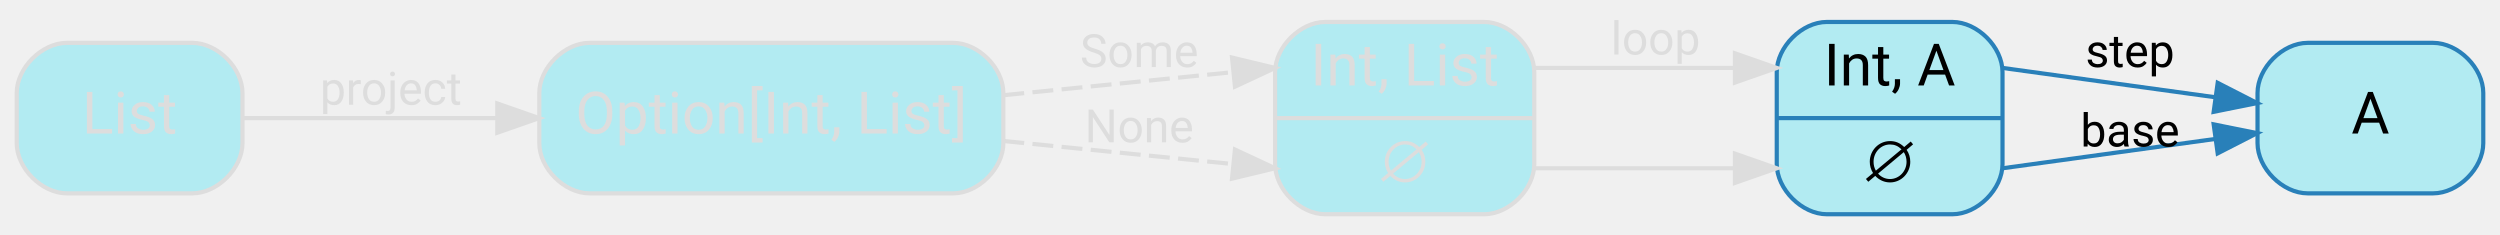
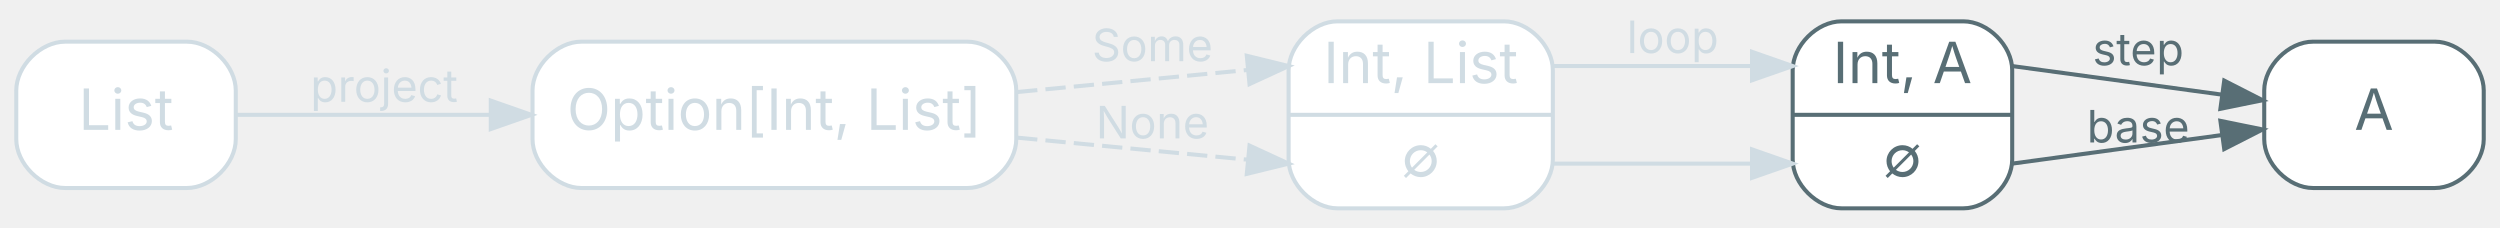
- <svg xmlns="http://www.w3.org/2000/svg" width="598pt" height="56pt" viewBox="0.00 0.00 598.00 55.50">
+ <svg xmlns="http://www.w3.org/2000/svg" width="615pt" height="56pt" viewBox="0.00 0.00 615.00 55.50">
  <g id="graph0" class="graph" transform="scale(1 1) rotate(0) translate(4 51.5)">
-     <g id="node1" class="node">
-       <path fill="#b2ebf2" stroke="#dddddd" d="M313,-0.5C313,-0.5 351,-0.5 351,-0.5 357,-0.5 363,-6.5 363,-12.5 363,-12.5 363,-34.5 363,-34.5 363,-40.5 357,-46.5 351,-46.5 351,-46.5 313,-46.5 313,-46.5 307,-46.5 301,-40.5 301,-34.5 301,-34.5 301,-12.5 301,-12.5 301,-6.5 307,-0.5 313,-0.5" />
-       <text text-anchor="middle" x="332" y="-31.3" font-family="Segoe UI,Roboto,Helvetica,Arial,sans-serif" font-size="14.00" fill="#dddddd">Int, List</text>
-       <polyline fill="none" stroke="#dddddd" points="301,-23.5 363,-23.5 " />
-       <text text-anchor="middle" x="332" y="-8.3" font-family="Segoe UI,Roboto,Helvetica,Arial,sans-serif" font-size="14.00" fill="#dddddd">∅</text>
+     <g id="node1" class="node disabled">
+       <path fill="#ffffff" stroke="#d0dce3" d="M325,-0.5C325,-0.5 366,-0.5 366,-0.5 372,-0.5 378,-6.5 378,-12.5 378,-12.5 378,-34.5 378,-34.5 378,-40.5 372,-46.5 366,-46.5 366,-46.5 325,-46.5 325,-46.5 319,-46.5 313,-40.5 313,-34.5 313,-34.5 313,-12.5 313,-12.5 313,-6.5 319,-0.5 325,-0.5" />
+       <text text-anchor="middle" x="345.5" y="-31.3" font-family="Inter,Arial" font-size="14.00" fill="#d0dce3">Int, List</text>
+       <polyline fill="none" stroke="#d0dce3" points="313,-23.5 378,-23.5 " />
+       <text text-anchor="middle" x="345.5" y="-8.3" font-family="Inter,Arial" font-size="14.00" fill="#d0dce3">∅</text>
    </g>
    <g id="node2" class="node">
-       <path fill="#b2ebf2" stroke="#2980b9" d="M433,-0.5C433,-0.5 463,-0.5 463,-0.5 469,-0.5 475,-6.5 475,-12.5 475,-12.5 475,-34.5 475,-34.5 475,-40.5 469,-46.5 463,-46.5 463,-46.5 433,-46.5 433,-46.5 427,-46.5 421,-40.5 421,-34.5 421,-34.5 421,-12.5 421,-12.5 421,-6.5 427,-0.5 433,-0.5" />
-       <text text-anchor="middle" x="448" y="-31.3" font-family="Segoe UI,Roboto,Helvetica,Arial,sans-serif" font-size="14.00" fill="#000000">Int, A</text>
-       <polyline fill="none" stroke="#2980b9" points="421,-23.5 475,-23.5 " />
-       <text text-anchor="middle" x="448" y="-8.3" font-family="Segoe UI,Roboto,Helvetica,Arial,sans-serif" font-size="14.00" fill="#000000">∅</text>
+       <path fill="#ffffff" stroke="#586e75" d="M449,-0.5C449,-0.5 479,-0.5 479,-0.5 485,-0.5 491,-6.5 491,-12.5 491,-12.5 491,-34.5 491,-34.5 491,-40.5 485,-46.5 479,-46.5 479,-46.5 449,-46.5 449,-46.5 443,-46.5 437,-40.5 437,-34.5 437,-34.5 437,-12.5 437,-12.5 437,-6.5 443,-0.5 449,-0.5" />
+       <text text-anchor="middle" x="464" y="-31.3" font-family="Inter,Arial" font-size="14.00" fill="#586e75">Int, A</text>
+       <polyline fill="none" stroke="#586e75" points="437,-23.5 491,-23.5 " />
+       <text text-anchor="middle" x="464" y="-8.3" font-family="Inter,Arial" font-size="14.00" fill="#586e75">∅</text>
    </g>
-     <g id="edge4" class="edge">
-       <path fill="none" stroke="#dddddd" d="M363,-35.5C363,-35.5 394.28,-35.5 410.9,-35.5" />
-       <polygon fill="#dddddd" stroke="#dddddd" points="411,-39 421,-35.5 411,-32 411,-39" />
-       <text text-anchor="middle" x="392" y="-38.7" font-family="Segoe UI,Roboto,Helvetica,Arial,sans-serif" font-size="11.00" fill="#dddddd">loop</text>
+     <g id="edge4" class="edge disabled">
+       <path fill="none" stroke="#d0dce3" d="M378,-35.5C378,-35.5 410.16,-35.5 426.99,-35.5" />
+       <polygon fill="#d0dce3" stroke="#d0dce3" points="427,-39 437,-35.5 427,-32 427,-39" />
+       <text text-anchor="middle" x="407.5" y="-38.7" font-family="Inter,Arial" font-size="11.00" fill="#d0dce3">loop</text>
    </g>
-     <g id="edge5" class="edge">
-       <path fill="none" stroke="#dddddd" d="M363,-11.5C363,-11.5 394.28,-11.5 410.9,-11.5" />
-       <polygon fill="#dddddd" stroke="#dddddd" points="411,-15 421,-11.5 411,-8 411,-15" />
+     <g id="edge5" class="edge disabled">
+       <path fill="none" stroke="#d0dce3" d="M378,-11.5C378,-11.5 410.16,-11.5 426.99,-11.5" />
+       <polygon fill="#d0dce3" stroke="#d0dce3" points="427,-15 437,-11.5 427,-8 427,-15" />
    </g>
-     <g id="node4" class="node">
-       <path fill="#b2ebf2" stroke="#2980b9" d="M578,-41.5C578,-41.5 548,-41.5 548,-41.5 542,-41.5 536,-35.5 536,-29.5 536,-29.5 536,-17.5 536,-17.5 536,-11.5 542,-5.5 548,-5.5 548,-5.5 578,-5.5 578,-5.5 584,-5.5 590,-11.5 590,-17.5 590,-17.5 590,-29.5 590,-29.5 590,-35.5 584,-41.5 578,-41.5" />
-       <text text-anchor="middle" x="563" y="-19.8" font-family="Segoe UI,Roboto,Helvetica,Arial,sans-serif" font-size="14.00" fill="#000000">A</text>
+     <g id="node5" class="node">
+       <path fill="#ffffff" stroke="#586e75" d="M595,-41.5C595,-41.5 565,-41.5 565,-41.5 559,-41.5 553,-35.5 553,-29.5 553,-29.5 553,-17.5 553,-17.5 553,-11.5 559,-5.5 565,-5.5 565,-5.5 595,-5.5 595,-5.5 601,-5.5 607,-11.5 607,-17.5 607,-17.5 607,-29.5 607,-29.5 607,-35.5 601,-41.5 595,-41.5" />
+       <text text-anchor="middle" x="580" y="-19.8" font-family="Inter,Arial" font-size="14.00" fill="#586e75">A</text>
    </g>
    <g id="edge6" class="edge">
-       <path fill="none" stroke="#2980b9" d="M475,-35.5C475,-35.5 502,-31.78 525.92,-28.48" />
-       <polygon fill="#2980b9" stroke="#2980b9" points="526.47,-31.93 535.9,-27.1 525.51,-25 526.47,-31.93" />
-       <text text-anchor="middle" x="505.5" y="-35.7" font-family="Segoe UI,Roboto,Helvetica,Arial,sans-serif" font-size="11.00" fill="#000000">step</text>
+       <path fill="none" stroke="#586e75" d="M491,-35.5C491,-35.5 518.31,-31.78 542.51,-28.48" />
+       <polygon fill="#586e75" stroke="#586e75" points="543.16,-31.92 552.6,-27.1 542.22,-24.98 543.16,-31.92" />
+       <text text-anchor="middle" x="522" y="-35.7" font-family="Inter,Arial" font-size="11.00" fill="#586e75">step</text>
    </g>
    <g id="edge7" class="edge">
-       <path fill="none" stroke="#2980b9" d="M475,-11.5C475,-11.5 502,-15.22 525.92,-18.52" />
-       <polygon fill="#2980b9" stroke="#2980b9" points="525.51,-22 535.9,-19.9 526.47,-15.07 525.51,-22" />
-       <text text-anchor="middle" x="505.5" y="-16.7" font-family="Segoe UI,Roboto,Helvetica,Arial,sans-serif" font-size="11.00" fill="#000000">base</text>
+       <path fill="none" stroke="#586e75" d="M491,-11.5C491,-11.5 518.31,-15.22 542.51,-18.52" />
+       <polygon fill="#586e75" stroke="#586e75" points="542.22,-22.02 552.6,-19.9 543.16,-15.08 542.22,-22.02" />
+       <text text-anchor="middle" x="522" y="-16.7" font-family="Inter,Arial" font-size="11.00" fill="#586e75">base</text>
    </g>
-     <g id="node3" class="node">
-       <path fill="#b2ebf2" stroke="#dddddd" d="M224,-41.5C224,-41.5 137,-41.5 137,-41.5 131,-41.5 125,-35.5 125,-29.5 125,-29.5 125,-17.5 125,-17.5 125,-11.5 131,-5.5 137,-5.5 137,-5.5 224,-5.5 224,-5.5 230,-5.5 236,-11.5 236,-17.5 236,-17.5 236,-29.5 236,-29.5 236,-35.5 230,-41.5 224,-41.5" />
-       <text text-anchor="middle" x="180.5" y="-19.8" font-family="Segoe UI,Roboto,Helvetica,Arial,sans-serif" font-size="14.00" fill="#dddddd">Option[Int, List]</text>
+     <g id="node3" class="node disabled">
+       <path fill="#ffffff" stroke="#d0dce3" d="M234,-41.5C234,-41.5 139,-41.5 139,-41.5 133,-41.5 127,-35.5 127,-29.5 127,-29.5 127,-17.5 127,-17.5 127,-11.5 133,-5.5 139,-5.5 139,-5.5 234,-5.5 234,-5.5 240,-5.5 246,-11.5 246,-17.5 246,-17.5 246,-29.5 246,-29.5 246,-35.5 240,-41.5 234,-41.5" />
+       <text text-anchor="middle" x="186.5" y="-19.8" font-family="Inter,Arial" font-size="14.00" fill="#d0dce3">Option[Int, List]</text>
    </g>
-     <g id="edge2" class="edge">
-       <path fill="none" stroke="#dddddd" stroke-dasharray="5,2" d="M236,-28.97C256.93,-31.07 278.73,-33.26 291.01,-34.5" />
-       <polygon fill="#dddddd" stroke="#dddddd" points="290.7,-37.98 301,-35.5 291.4,-31.02 290.7,-37.98" />
-       <text text-anchor="middle" x="268.5" y="-35.7" font-family="Segoe UI,Roboto,Helvetica,Arial,sans-serif" font-size="11.00" fill="#dddddd">Some</text>
+     <g id="edge2" class="edge pattern,disabled">
+       <path fill="none" stroke="#d0dce3" stroke-dasharray="5,2" d="M246.21,-29.11C267.9,-31.19 290.23,-33.32 302.79,-34.52" />
+       <polygon fill="#d0dce3" stroke="#d0dce3" points="302.71,-38.03 313,-35.5 303.38,-31.06 302.71,-38.03" />
+       <text text-anchor="middle" x="279.5" y="-36.7" font-family="Inter,Arial" font-size="11.00" fill="#d0dce3">Some</text>
    </g>
-     <g id="edge3" class="edge">
-       <path fill="none" stroke="#dddddd" stroke-dasharray="5,2" d="M236,-18.03C256.93,-15.93 278.73,-13.74 291.01,-12.5" />
-       <polygon fill="#dddddd" stroke="#dddddd" points="291.4,-15.98 301,-11.5 290.7,-9.02 291.4,-15.98" />
-       <text text-anchor="middle" x="268.5" y="-17.7" font-family="Segoe UI,Roboto,Helvetica,Arial,sans-serif" font-size="11.00" fill="#dddddd">None</text>
+     <g id="edge3" class="edge pattern,disabled">
+       <path fill="none" stroke="#d0dce3" stroke-dasharray="5,2" d="M246.21,-17.89C267.9,-15.81 290.23,-13.68 302.79,-12.48" />
+       <polygon fill="#d0dce3" stroke="#d0dce3" points="303.38,-15.94 313,-11.5 302.71,-8.97 303.38,-15.94" />
+       <text text-anchor="middle" x="279.5" y="-17.7" font-family="Inter,Arial" font-size="11.00" fill="#d0dce3">None</text>
    </g>
-     <g id="node5" class="node">
-       <path fill="#b2ebf2" stroke="#dddddd" d="M42,-41.5C42,-41.5 12,-41.5 12,-41.5 6,-41.5 0,-35.5 0,-29.5 0,-29.5 0,-17.5 0,-17.5 0,-11.5 6,-5.5 12,-5.5 12,-5.5 42,-5.5 42,-5.5 48,-5.5 54,-11.5 54,-17.5 54,-17.5 54,-29.5 54,-29.5 54,-35.5 48,-41.5 42,-41.5" />
-       <text text-anchor="middle" x="27" y="-19.8" font-family="Segoe UI,Roboto,Helvetica,Arial,sans-serif" font-size="14.00" fill="#dddddd">List</text>
+     <g id="node4" class="node disabled">
+       <path fill="#ffffff" stroke="#d0dce3" d="M42,-41.5C42,-41.5 12,-41.5 12,-41.5 6,-41.5 0,-35.5 0,-29.5 0,-29.5 0,-17.5 0,-17.5 0,-11.5 6,-5.5 12,-5.5 12,-5.5 42,-5.5 42,-5.5 48,-5.5 54,-11.5 54,-17.5 54,-17.5 54,-29.5 54,-29.5 54,-35.5 48,-41.5 42,-41.5" />
+       <text text-anchor="middle" x="27" y="-19.8" font-family="Inter,Arial" font-size="14.00" fill="#d0dce3">List</text>
    </g>
-     <g id="edge1" class="edge">
-       <path fill="none" stroke="#dddddd" d="M54.04,-23.5C70.84,-23.5 93.48,-23.5 114.9,-23.5" />
-       <polygon fill="#dddddd" stroke="#dddddd" points="114.96,-27 124.96,-23.5 114.96,-20 114.96,-27" />
-       <text text-anchor="middle" x="89.5" y="-26.7" font-family="Segoe UI,Roboto,Helvetica,Arial,sans-serif" font-size="11.00" fill="#dddddd">project</text>
+     <g id="edge1" class="edge disabled">
+       <path fill="none" stroke="#d0dce3" d="M54.01,-23.5C71.13,-23.5 94.41,-23.5 116.63,-23.5" />
+       <polygon fill="#d0dce3" stroke="#d0dce3" points="116.73,-27 126.73,-23.5 116.73,-20 116.73,-27" />
+       <text text-anchor="middle" x="90.5" y="-26.7" font-family="Inter,Arial" font-size="11.00" fill="#d0dce3">project</text>
    </g>
  </g>
</svg>
